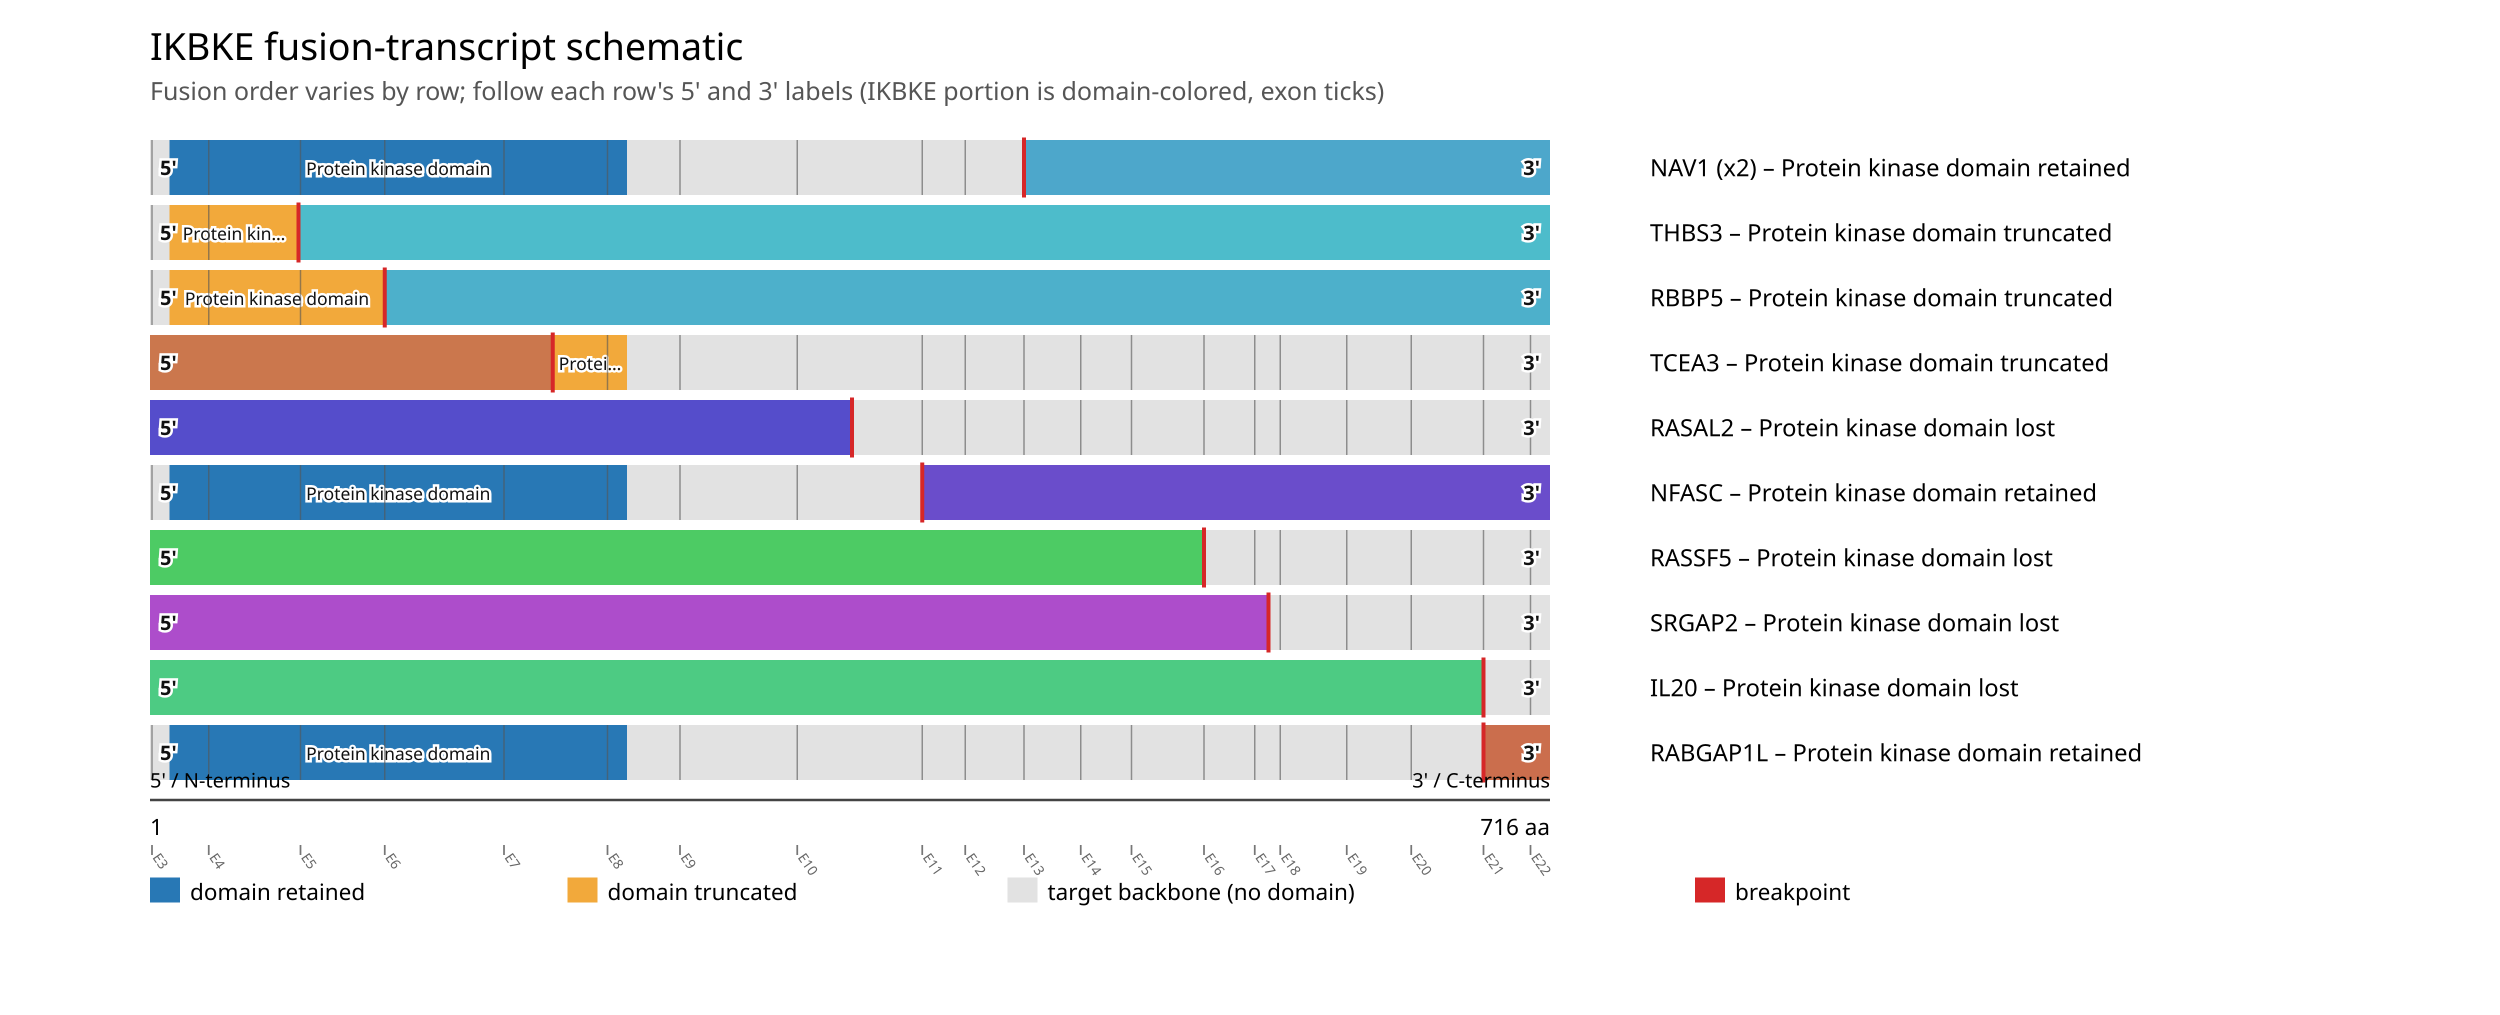
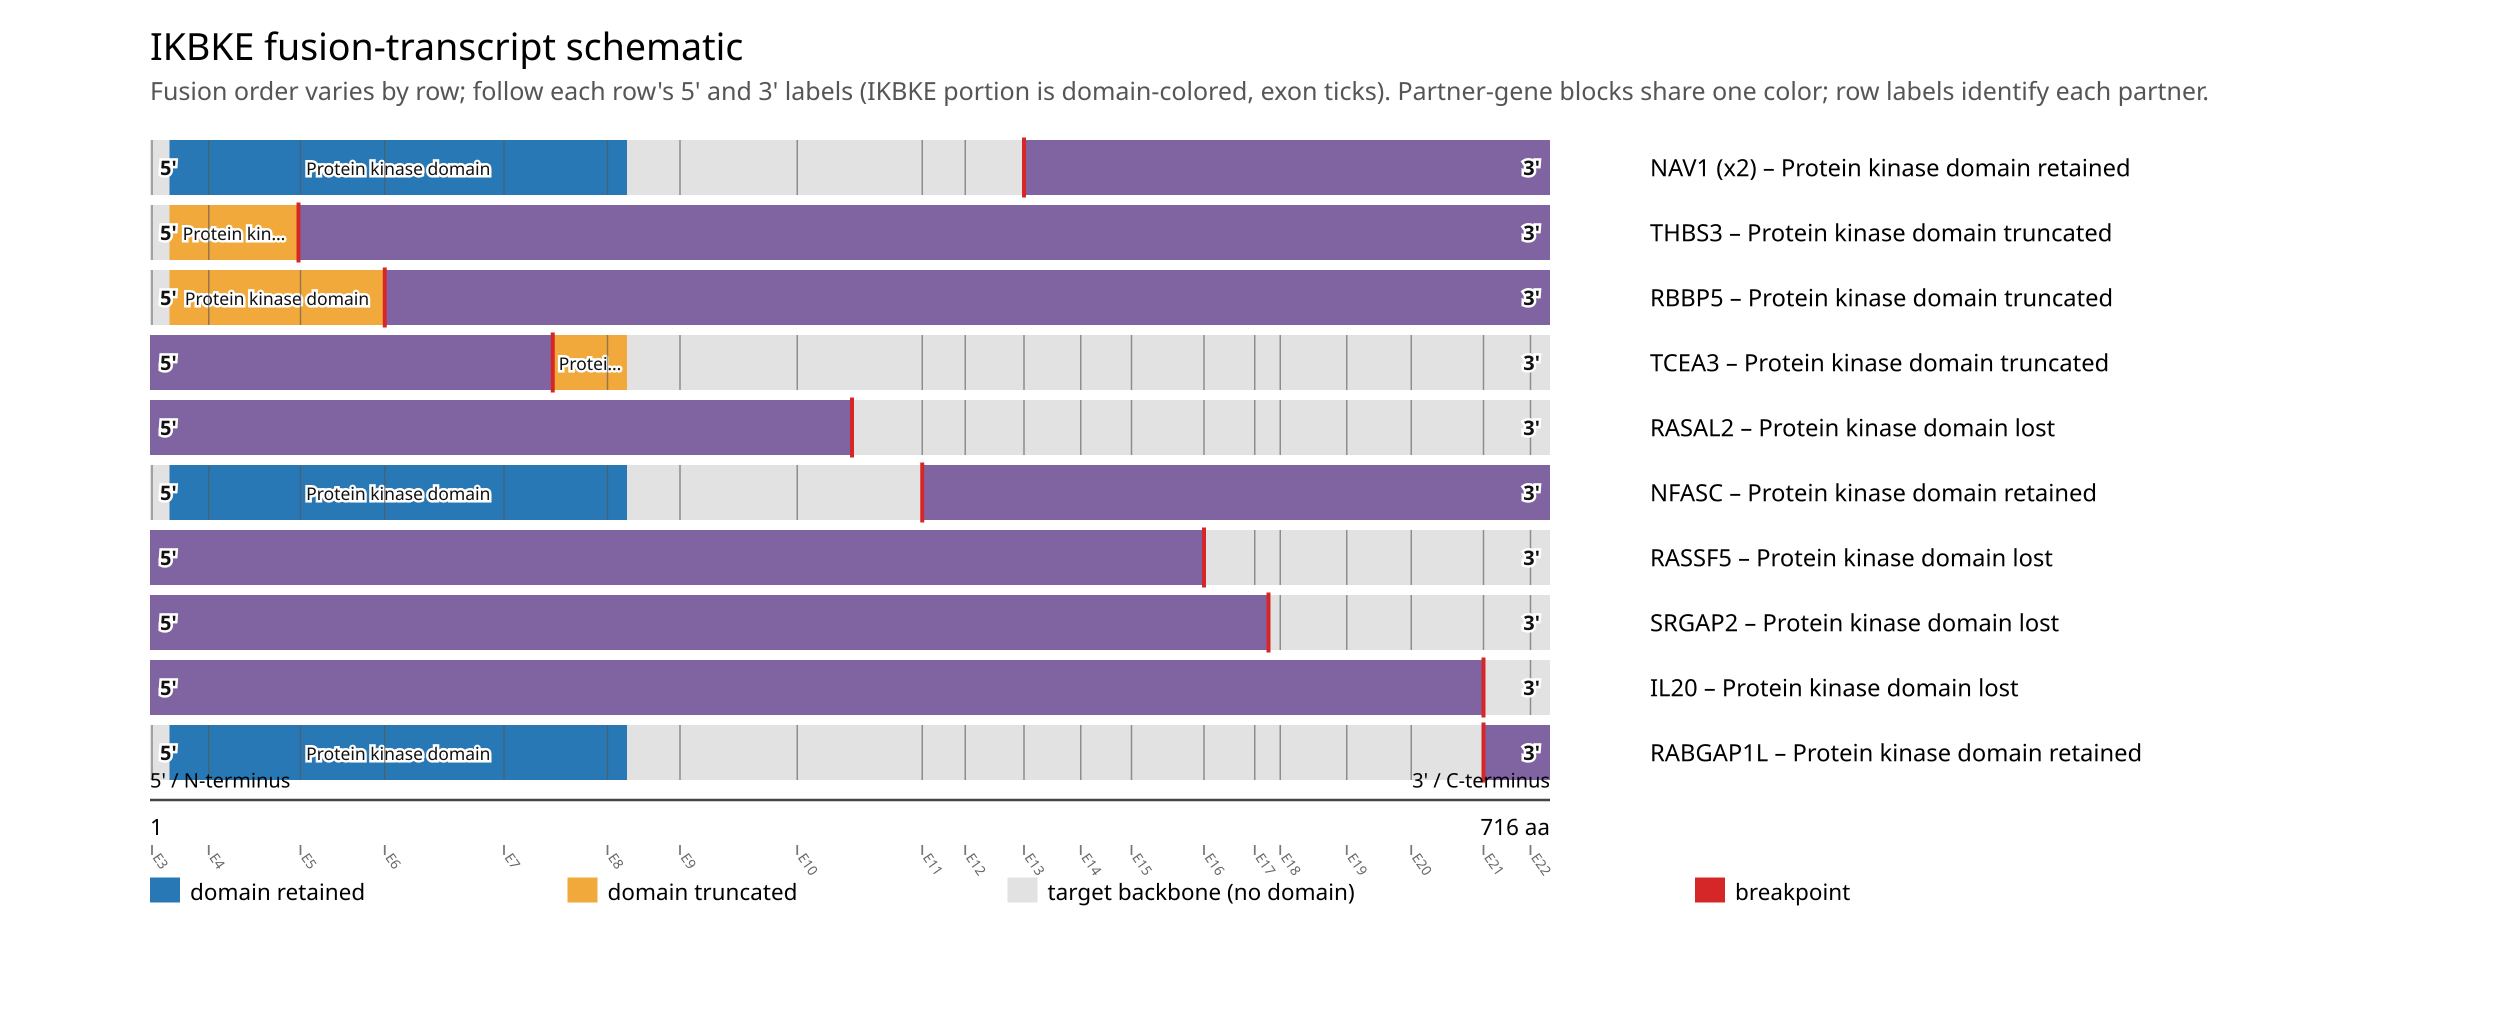
<svg xmlns="http://www.w3.org/2000/svg" width="1000" height="406" viewBox="0 0 1000 406">
  <rect width="1000" height="406" fill="white" />
  <text x="60" y="24" font-family="sans-serif" font-size="15">IKBKE fusion-transcript schematic</text>
-   <text x="60" y="40" font-family="sans-serif" font-size="10" fill="#555">Fusion order varies by row; follow each row's 5' and 3' labels (IKBKE portion is domain-colored, exon ticks)</text>
-   <rect x="409.6" y="56.0" width="210.4" height="22" fill="#4da7cb" />
+   <text x="60" y="40" font-family="sans-serif" font-size="10" fill="#555">Fusion order varies by row; follow each row's 5' and 3' labels (IKBKE portion is domain-colored, exon ticks). Partner-gene blocks share one color; row labels identify each partner.</text>
+   <rect x="409.6" y="56.0" width="210.4" height="22" fill="#8064a2" />
  <rect x="60.0" y="56.0" width="349.6" height="22" fill="#e2e2e2" />
  <rect x="67.8" y="56.0" width="183.0" height="22" fill="#2878b5" />
  <text x="159.3" y="70.0" font-family="sans-serif" font-size="7" text-anchor="middle" fill="#111111" stroke="white" stroke-width="2" paint-order="stroke">Protein kinase domain</text>
  <line x1="60.8" y1="56.0" x2="60.8" y2="78.0" stroke="#555555" stroke-width="0.6" opacity="0.6" />
  <line x1="83.5" y1="56.0" x2="83.5" y2="78.0" stroke="#555555" stroke-width="0.6" opacity="0.6" />
  <line x1="120.2" y1="56.0" x2="120.2" y2="78.0" stroke="#555555" stroke-width="0.6" opacity="0.6" />
  <line x1="153.9" y1="56.0" x2="153.9" y2="78.0" stroke="#555555" stroke-width="0.6" opacity="0.6" />
  <line x1="201.6" y1="56.0" x2="201.6" y2="78.0" stroke="#555555" stroke-width="0.6" opacity="0.6" />
  <line x1="243.0" y1="56.0" x2="243.0" y2="78.0" stroke="#555555" stroke-width="0.6" opacity="0.6" />
  <line x1="272.0" y1="56.0" x2="272.0" y2="78.0" stroke="#555555" stroke-width="0.6" opacity="0.6" />
  <line x1="318.9" y1="56.0" x2="318.9" y2="78.0" stroke="#555555" stroke-width="0.6" opacity="0.6" />
  <line x1="368.9" y1="56.0" x2="368.9" y2="78.0" stroke="#555555" stroke-width="0.6" opacity="0.6" />
  <line x1="386.1" y1="56.0" x2="386.1" y2="78.0" stroke="#555555" stroke-width="0.6" opacity="0.6" />
  <line x1="409.6" y1="55.0" x2="409.6" y2="79.0" stroke="#d62728" stroke-width="1.6" />
  <text x="64.0" y="70.0" font-family="sans-serif" font-size="8" font-weight="bold" text-anchor="start" fill="#111111" stroke="white" stroke-width="2" paint-order="stroke" data-fusion-end="5-prime" data-block="target">5'</text>
  <text x="616.0" y="70.0" font-family="sans-serif" font-size="8" font-weight="bold" text-anchor="end" fill="#111111" stroke="white" stroke-width="2" paint-order="stroke" data-fusion-end="3-prime" data-block="partner">3'</text>
  <text x="660" y="70.5" font-family="sans-serif" font-size="9.5">NAV1 (x2) – Protein kinase domain retained</text>
-   <rect x="119.4" y="82.0" width="500.6" height="22" fill="#4dbccb" />
+   <rect x="119.4" y="82.0" width="500.6" height="22" fill="#8064a2" />
  <rect x="60.0" y="82.0" width="59.4" height="22" fill="#e2e2e2" />
  <rect x="67.8" y="82.0" width="51.6" height="22" fill="#f2a93b" />
  <text x="93.6" y="96.0" font-family="sans-serif" font-size="7" text-anchor="middle" fill="#111111" stroke="white" stroke-width="2" paint-order="stroke">Protein kin…</text>
  <line x1="60.8" y1="82.0" x2="60.8" y2="104.0" stroke="#555555" stroke-width="0.6" opacity="0.6" />
  <line x1="83.5" y1="82.0" x2="83.5" y2="104.0" stroke="#555555" stroke-width="0.6" opacity="0.6" />
  <line x1="119.4" y1="81.0" x2="119.4" y2="105.0" stroke="#d62728" stroke-width="1.6" />
  <text x="64.0" y="96.0" font-family="sans-serif" font-size="8" font-weight="bold" text-anchor="start" fill="#111111" stroke="white" stroke-width="2" paint-order="stroke" data-fusion-end="5-prime" data-block="target">5'</text>
  <text x="616.0" y="96.0" font-family="sans-serif" font-size="8" font-weight="bold" text-anchor="end" fill="#111111" stroke="white" stroke-width="2" paint-order="stroke" data-fusion-end="3-prime" data-block="partner">3'</text>
  <text x="660" y="96.5" font-family="sans-serif" font-size="9.5">THBS3 – Protein kinase domain truncated</text>
-   <rect x="153.9" y="108.0" width="466.1" height="22" fill="#4db0cb" />
+   <rect x="153.9" y="108.0" width="466.1" height="22" fill="#8064a2" />
  <rect x="60.0" y="108.0" width="93.9" height="22" fill="#e2e2e2" />
  <rect x="67.8" y="108.0" width="86.0" height="22" fill="#f2a93b" />
  <text x="110.8" y="122.0" font-family="sans-serif" font-size="7" text-anchor="middle" fill="#111111" stroke="white" stroke-width="2" paint-order="stroke">Protein kinase domain</text>
  <line x1="60.8" y1="108.0" x2="60.8" y2="130.0" stroke="#555555" stroke-width="0.6" opacity="0.6" />
  <line x1="83.5" y1="108.0" x2="83.5" y2="130.0" stroke="#555555" stroke-width="0.6" opacity="0.6" />
  <line x1="120.2" y1="108.0" x2="120.2" y2="130.0" stroke="#555555" stroke-width="0.6" opacity="0.6" />
  <line x1="153.9" y1="107.0" x2="153.9" y2="131.0" stroke="#d62728" stroke-width="1.6" />
  <text x="64.0" y="122.0" font-family="sans-serif" font-size="8" font-weight="bold" text-anchor="start" fill="#111111" stroke="white" stroke-width="2" paint-order="stroke" data-fusion-end="5-prime" data-block="target">5'</text>
  <text x="616.0" y="122.0" font-family="sans-serif" font-size="8" font-weight="bold" text-anchor="end" fill="#111111" stroke="white" stroke-width="2" paint-order="stroke" data-fusion-end="3-prime" data-block="partner">3'</text>
  <text x="660" y="122.5" font-family="sans-serif" font-size="9.5">RBBP5 – Protein kinase domain truncated</text>
-   <rect x="60.0" y="134.0" width="161.1" height="22" fill="#cb774d" />
+   <rect x="60.0" y="134.0" width="161.1" height="22" fill="#8064a2" />
  <rect x="221.1" y="134.0" width="398.9" height="22" fill="#e2e2e2" />
  <rect x="221.1" y="134.0" width="29.7" height="22" fill="#f2a93b" />
  <text x="236.0" y="148.0" font-family="sans-serif" font-size="7" text-anchor="middle" fill="#111111" stroke="white" stroke-width="2" paint-order="stroke">Protei…</text>
  <line x1="243.0" y1="134.0" x2="243.0" y2="156.0" stroke="#555555" stroke-width="0.6" opacity="0.6" />
  <line x1="272.0" y1="134.0" x2="272.0" y2="156.0" stroke="#555555" stroke-width="0.6" opacity="0.6" />
  <line x1="318.9" y1="134.0" x2="318.9" y2="156.0" stroke="#555555" stroke-width="0.6" opacity="0.6" />
  <line x1="368.9" y1="134.0" x2="368.9" y2="156.0" stroke="#555555" stroke-width="0.6" opacity="0.6" />
  <line x1="386.1" y1="134.0" x2="386.1" y2="156.0" stroke="#555555" stroke-width="0.6" opacity="0.6" />
  <line x1="409.6" y1="134.0" x2="409.6" y2="156.0" stroke="#555555" stroke-width="0.6" opacity="0.6" />
  <line x1="432.3" y1="134.0" x2="432.3" y2="156.0" stroke="#555555" stroke-width="0.6" opacity="0.6" />
  <line x1="452.6" y1="134.0" x2="452.6" y2="156.0" stroke="#555555" stroke-width="0.6" opacity="0.6" />
  <line x1="481.6" y1="134.0" x2="481.6" y2="156.0" stroke="#555555" stroke-width="0.6" opacity="0.6" />
  <line x1="501.9" y1="134.0" x2="501.9" y2="156.0" stroke="#555555" stroke-width="0.6" opacity="0.6" />
  <line x1="512.1" y1="134.0" x2="512.1" y2="156.0" stroke="#555555" stroke-width="0.6" opacity="0.6" />
  <line x1="538.7" y1="134.0" x2="538.7" y2="156.0" stroke="#555555" stroke-width="0.6" opacity="0.6" />
  <line x1="564.5" y1="134.0" x2="564.5" y2="156.0" stroke="#555555" stroke-width="0.6" opacity="0.6" />
  <line x1="593.4" y1="134.0" x2="593.4" y2="156.0" stroke="#555555" stroke-width="0.6" opacity="0.6" />
  <line x1="612.2" y1="134.0" x2="612.2" y2="156.0" stroke="#555555" stroke-width="0.6" opacity="0.6" />
  <line x1="221.1" y1="133.0" x2="221.1" y2="157.0" stroke="#d62728" stroke-width="1.6" />
  <text x="64.0" y="148.0" font-family="sans-serif" font-size="8" font-weight="bold" text-anchor="start" fill="#111111" stroke="white" stroke-width="2" paint-order="stroke" data-fusion-end="5-prime" data-block="partner">5'</text>
  <text x="616.0" y="148.0" font-family="sans-serif" font-size="8" font-weight="bold" text-anchor="end" fill="#111111" stroke="white" stroke-width="2" paint-order="stroke" data-fusion-end="3-prime" data-block="target">3'</text>
  <text x="660" y="148.5" font-family="sans-serif" font-size="9.5">TCEA3 – Protein kinase domain truncated</text>
-   <rect x="60.0" y="160.0" width="280.8" height="22" fill="#554dcb" />
+   <rect x="60.0" y="160.0" width="280.8" height="22" fill="#8064a2" />
  <rect x="340.8" y="160.0" width="279.2" height="22" fill="#e2e2e2" />
  <line x1="368.9" y1="160.0" x2="368.9" y2="182.0" stroke="#555555" stroke-width="0.6" opacity="0.6" />
  <line x1="386.1" y1="160.0" x2="386.1" y2="182.0" stroke="#555555" stroke-width="0.6" opacity="0.6" />
  <line x1="409.6" y1="160.0" x2="409.6" y2="182.0" stroke="#555555" stroke-width="0.6" opacity="0.6" />
  <line x1="432.3" y1="160.0" x2="432.3" y2="182.0" stroke="#555555" stroke-width="0.6" opacity="0.6" />
  <line x1="452.6" y1="160.0" x2="452.6" y2="182.0" stroke="#555555" stroke-width="0.6" opacity="0.6" />
  <line x1="481.6" y1="160.0" x2="481.6" y2="182.0" stroke="#555555" stroke-width="0.6" opacity="0.6" />
  <line x1="501.9" y1="160.0" x2="501.9" y2="182.0" stroke="#555555" stroke-width="0.6" opacity="0.6" />
  <line x1="512.1" y1="160.0" x2="512.1" y2="182.0" stroke="#555555" stroke-width="0.6" opacity="0.6" />
  <line x1="538.7" y1="160.0" x2="538.7" y2="182.0" stroke="#555555" stroke-width="0.6" opacity="0.6" />
  <line x1="564.5" y1="160.0" x2="564.5" y2="182.0" stroke="#555555" stroke-width="0.6" opacity="0.6" />
  <line x1="593.4" y1="160.0" x2="593.4" y2="182.0" stroke="#555555" stroke-width="0.6" opacity="0.6" />
  <line x1="612.2" y1="160.0" x2="612.2" y2="182.0" stroke="#555555" stroke-width="0.6" opacity="0.6" />
  <line x1="340.8" y1="159.0" x2="340.8" y2="183.0" stroke="#d62728" stroke-width="1.6" />
  <text x="64.0" y="174.0" font-family="sans-serif" font-size="8" font-weight="bold" text-anchor="start" fill="#111111" stroke="white" stroke-width="2" paint-order="stroke" data-fusion-end="5-prime" data-block="partner">5'</text>
  <text x="616.0" y="174.0" font-family="sans-serif" font-size="8" font-weight="bold" text-anchor="end" fill="#111111" stroke="white" stroke-width="2" paint-order="stroke" data-fusion-end="3-prime" data-block="target">3'</text>
  <text x="660" y="174.5" font-family="sans-serif" font-size="9.5">RASAL2 – Protein kinase domain lost</text>
-   <rect x="368.9" y="186.0" width="251.1" height="22" fill="#6a4dcb" />
+   <rect x="368.9" y="186.0" width="251.1" height="22" fill="#8064a2" />
  <rect x="60.0" y="186.0" width="308.9" height="22" fill="#e2e2e2" />
  <rect x="67.8" y="186.0" width="183.0" height="22" fill="#2878b5" />
  <text x="159.3" y="200.0" font-family="sans-serif" font-size="7" text-anchor="middle" fill="#111111" stroke="white" stroke-width="2" paint-order="stroke">Protein kinase domain</text>
  <line x1="60.8" y1="186.0" x2="60.8" y2="208.0" stroke="#555555" stroke-width="0.6" opacity="0.6" />
  <line x1="83.5" y1="186.0" x2="83.5" y2="208.0" stroke="#555555" stroke-width="0.6" opacity="0.6" />
  <line x1="120.2" y1="186.0" x2="120.2" y2="208.0" stroke="#555555" stroke-width="0.6" opacity="0.6" />
  <line x1="153.9" y1="186.0" x2="153.9" y2="208.0" stroke="#555555" stroke-width="0.6" opacity="0.6" />
  <line x1="201.6" y1="186.0" x2="201.6" y2="208.0" stroke="#555555" stroke-width="0.6" opacity="0.6" />
  <line x1="243.0" y1="186.0" x2="243.0" y2="208.0" stroke="#555555" stroke-width="0.6" opacity="0.6" />
  <line x1="272.0" y1="186.0" x2="272.0" y2="208.0" stroke="#555555" stroke-width="0.6" opacity="0.6" />
  <line x1="318.9" y1="186.0" x2="318.9" y2="208.0" stroke="#555555" stroke-width="0.6" opacity="0.6" />
  <line x1="368.9" y1="185.0" x2="368.9" y2="209.0" stroke="#d62728" stroke-width="1.6" />
  <text x="64.0" y="200.0" font-family="sans-serif" font-size="8" font-weight="bold" text-anchor="start" fill="#111111" stroke="white" stroke-width="2" paint-order="stroke" data-fusion-end="5-prime" data-block="target">5'</text>
  <text x="616.0" y="200.0" font-family="sans-serif" font-size="8" font-weight="bold" text-anchor="end" fill="#111111" stroke="white" stroke-width="2" paint-order="stroke" data-fusion-end="3-prime" data-block="partner">3'</text>
  <text x="660" y="200.5" font-family="sans-serif" font-size="9.5">NFASC – Protein kinase domain retained</text>
-   <rect x="60.0" y="212.0" width="421.6" height="22" fill="#4dcb64" />
+   <rect x="60.0" y="212.0" width="421.6" height="22" fill="#8064a2" />
  <rect x="481.6" y="212.0" width="138.4" height="22" fill="#e2e2e2" />
  <line x1="501.9" y1="212.0" x2="501.9" y2="234.0" stroke="#555555" stroke-width="0.6" opacity="0.6" />
  <line x1="512.1" y1="212.0" x2="512.1" y2="234.0" stroke="#555555" stroke-width="0.6" opacity="0.6" />
  <line x1="538.7" y1="212.0" x2="538.7" y2="234.0" stroke="#555555" stroke-width="0.6" opacity="0.6" />
  <line x1="564.5" y1="212.0" x2="564.5" y2="234.0" stroke="#555555" stroke-width="0.6" opacity="0.6" />
  <line x1="593.4" y1="212.0" x2="593.4" y2="234.0" stroke="#555555" stroke-width="0.6" opacity="0.6" />
  <line x1="612.2" y1="212.0" x2="612.2" y2="234.0" stroke="#555555" stroke-width="0.6" opacity="0.6" />
  <line x1="481.6" y1="211.0" x2="481.6" y2="235.0" stroke="#d62728" stroke-width="1.6" />
  <text x="64.0" y="226.0" font-family="sans-serif" font-size="8" font-weight="bold" text-anchor="start" fill="#111111" stroke="white" stroke-width="2" paint-order="stroke" data-fusion-end="5-prime" data-block="partner">5'</text>
  <text x="616.0" y="226.0" font-family="sans-serif" font-size="8" font-weight="bold" text-anchor="end" fill="#111111" stroke="white" stroke-width="2" paint-order="stroke" data-fusion-end="3-prime" data-block="target">3'</text>
  <text x="660" y="226.5" font-family="sans-serif" font-size="9.5">RASSF5 – Protein kinase domain lost</text>
-   <rect x="60.0" y="238.0" width="447.4" height="22" fill="#ad4dcb" />
+   <rect x="60.0" y="238.0" width="447.4" height="22" fill="#8064a2" />
  <rect x="507.4" y="238.0" width="112.6" height="22" fill="#e2e2e2" />
  <line x1="512.1" y1="238.0" x2="512.1" y2="260.0" stroke="#555555" stroke-width="0.6" opacity="0.6" />
  <line x1="538.7" y1="238.0" x2="538.7" y2="260.0" stroke="#555555" stroke-width="0.6" opacity="0.6" />
  <line x1="564.5" y1="238.0" x2="564.5" y2="260.0" stroke="#555555" stroke-width="0.6" opacity="0.6" />
  <line x1="593.4" y1="238.0" x2="593.4" y2="260.0" stroke="#555555" stroke-width="0.6" opacity="0.6" />
  <line x1="612.2" y1="238.0" x2="612.2" y2="260.0" stroke="#555555" stroke-width="0.6" opacity="0.6" />
  <line x1="507.4" y1="237.0" x2="507.4" y2="261.0" stroke="#d62728" stroke-width="1.6" />
  <text x="64.0" y="252.0" font-family="sans-serif" font-size="8" font-weight="bold" text-anchor="start" fill="#111111" stroke="white" stroke-width="2" paint-order="stroke" data-fusion-end="5-prime" data-block="partner">5'</text>
  <text x="616.0" y="252.0" font-family="sans-serif" font-size="8" font-weight="bold" text-anchor="end" fill="#111111" stroke="white" stroke-width="2" paint-order="stroke" data-fusion-end="3-prime" data-block="target">3'</text>
  <text x="660" y="252.5" font-family="sans-serif" font-size="9.5">SRGAP2 – Protein kinase domain lost</text>
-   <rect x="60.0" y="264.0" width="533.4" height="22" fill="#4dcb83" />
+   <rect x="60.0" y="264.0" width="533.4" height="22" fill="#8064a2" />
  <rect x="593.4" y="264.0" width="26.6" height="22" fill="#e2e2e2" />
  <line x1="612.2" y1="264.0" x2="612.2" y2="286.0" stroke="#555555" stroke-width="0.6" opacity="0.6" />
  <line x1="593.4" y1="263.0" x2="593.4" y2="287.0" stroke="#d62728" stroke-width="1.6" />
  <text x="64.0" y="278.0" font-family="sans-serif" font-size="8" font-weight="bold" text-anchor="start" fill="#111111" stroke="white" stroke-width="2" paint-order="stroke" data-fusion-end="5-prime" data-block="partner">5'</text>
  <text x="616.0" y="278.0" font-family="sans-serif" font-size="8" font-weight="bold" text-anchor="end" fill="#111111" stroke="white" stroke-width="2" paint-order="stroke" data-fusion-end="3-prime" data-block="target">3'</text>
  <text x="660" y="278.5" font-family="sans-serif" font-size="9.5">IL20 – Protein kinase domain lost</text>
-   <rect x="593.4" y="290.0" width="26.6" height="22" fill="#cb6e4d" />
+   <rect x="593.4" y="290.0" width="26.6" height="22" fill="#8064a2" />
  <rect x="60.0" y="290.0" width="533.4" height="22" fill="#e2e2e2" />
  <rect x="67.8" y="290.0" width="183.0" height="22" fill="#2878b5" />
  <text x="159.3" y="304.0" font-family="sans-serif" font-size="7" text-anchor="middle" fill="#111111" stroke="white" stroke-width="2" paint-order="stroke">Protein kinase domain</text>
  <line x1="60.8" y1="290.0" x2="60.8" y2="312.0" stroke="#555555" stroke-width="0.6" opacity="0.6" />
  <line x1="83.5" y1="290.0" x2="83.5" y2="312.0" stroke="#555555" stroke-width="0.6" opacity="0.6" />
  <line x1="120.2" y1="290.0" x2="120.2" y2="312.0" stroke="#555555" stroke-width="0.6" opacity="0.6" />
  <line x1="153.9" y1="290.0" x2="153.9" y2="312.0" stroke="#555555" stroke-width="0.6" opacity="0.6" />
  <line x1="201.6" y1="290.0" x2="201.6" y2="312.0" stroke="#555555" stroke-width="0.6" opacity="0.6" />
  <line x1="243.0" y1="290.0" x2="243.0" y2="312.0" stroke="#555555" stroke-width="0.6" opacity="0.6" />
  <line x1="272.0" y1="290.0" x2="272.0" y2="312.0" stroke="#555555" stroke-width="0.6" opacity="0.6" />
  <line x1="318.9" y1="290.0" x2="318.9" y2="312.0" stroke="#555555" stroke-width="0.6" opacity="0.6" />
  <line x1="368.9" y1="290.0" x2="368.9" y2="312.0" stroke="#555555" stroke-width="0.6" opacity="0.6" />
  <line x1="386.1" y1="290.0" x2="386.1" y2="312.0" stroke="#555555" stroke-width="0.6" opacity="0.6" />
  <line x1="409.6" y1="290.0" x2="409.6" y2="312.0" stroke="#555555" stroke-width="0.6" opacity="0.6" />
  <line x1="432.3" y1="290.0" x2="432.3" y2="312.0" stroke="#555555" stroke-width="0.6" opacity="0.6" />
  <line x1="452.6" y1="290.0" x2="452.6" y2="312.0" stroke="#555555" stroke-width="0.6" opacity="0.6" />
  <line x1="481.6" y1="290.0" x2="481.6" y2="312.0" stroke="#555555" stroke-width="0.6" opacity="0.6" />
  <line x1="501.9" y1="290.0" x2="501.9" y2="312.0" stroke="#555555" stroke-width="0.6" opacity="0.6" />
  <line x1="512.1" y1="290.0" x2="512.1" y2="312.0" stroke="#555555" stroke-width="0.6" opacity="0.6" />
  <line x1="538.7" y1="290.0" x2="538.7" y2="312.0" stroke="#555555" stroke-width="0.6" opacity="0.6" />
  <line x1="564.5" y1="290.0" x2="564.5" y2="312.0" stroke="#555555" stroke-width="0.6" opacity="0.6" />
  <line x1="593.4" y1="289.0" x2="593.4" y2="313.0" stroke="#d62728" stroke-width="1.6" />
  <text x="64.0" y="304.0" font-family="sans-serif" font-size="8" font-weight="bold" text-anchor="start" fill="#111111" stroke="white" stroke-width="2" paint-order="stroke" data-fusion-end="5-prime" data-block="target">5'</text>
  <text x="616.0" y="304.0" font-family="sans-serif" font-size="8" font-weight="bold" text-anchor="end" fill="#111111" stroke="white" stroke-width="2" paint-order="stroke" data-fusion-end="3-prime" data-block="partner">3'</text>
  <text x="660" y="304.5" font-family="sans-serif" font-size="9.5">RABGAP1L – Protein kinase domain retained</text>
  <line x1="60.0" y1="320.0" x2="620.0" y2="320.0" stroke="#444444" stroke-width="1" />
  <text x="60.0" y="315.0" font-family="sans-serif" font-size="8" data-axis-end="5-prime" text-anchor="start">5' / N-terminus</text>
  <text x="620.0" y="315.0" font-family="sans-serif" font-size="8" data-axis-end="3-prime" text-anchor="end">3' / C-terminus</text>
  <text x="60.0" y="334.0" font-family="sans-serif" font-size="9">1</text>
  <text x="620.0" y="334.0" font-family="sans-serif" font-size="9" text-anchor="end">716 aa</text>
  <line x1="60.8" y1="338.0" x2="60.8" y2="342.0" stroke="#777777" stroke-width="0.7" />
  <text x="60.8" y="343.0" font-family="sans-serif" font-size="5.5" fill="#666666" transform="rotate(55 60.8 343.0)">E3</text>
  <line x1="83.5" y1="338.0" x2="83.5" y2="342.0" stroke="#777777" stroke-width="0.7" />
  <text x="83.5" y="343.0" font-family="sans-serif" font-size="5.5" fill="#666666" transform="rotate(55 83.5 343.0)">E4</text>
  <line x1="120.2" y1="338.0" x2="120.2" y2="342.0" stroke="#777777" stroke-width="0.7" />
  <text x="120.2" y="343.0" font-family="sans-serif" font-size="5.5" fill="#666666" transform="rotate(55 120.2 343.0)">E5</text>
  <line x1="153.9" y1="338.0" x2="153.9" y2="342.0" stroke="#777777" stroke-width="0.7" />
  <text x="153.9" y="343.0" font-family="sans-serif" font-size="5.5" fill="#666666" transform="rotate(55 153.9 343.0)">E6</text>
  <line x1="201.6" y1="338.0" x2="201.6" y2="342.0" stroke="#777777" stroke-width="0.7" />
  <text x="201.6" y="343.0" font-family="sans-serif" font-size="5.5" fill="#666666" transform="rotate(55 201.6 343.0)">E7</text>
  <line x1="243.0" y1="338.0" x2="243.0" y2="342.0" stroke="#777777" stroke-width="0.7" />
  <text x="243.0" y="343.0" font-family="sans-serif" font-size="5.5" fill="#666666" transform="rotate(55 243.0 343.0)">E8</text>
  <line x1="272.0" y1="338.0" x2="272.0" y2="342.0" stroke="#777777" stroke-width="0.7" />
  <text x="272.0" y="343.0" font-family="sans-serif" font-size="5.5" fill="#666666" transform="rotate(55 272.0 343.0)">E9</text>
  <line x1="318.9" y1="338.0" x2="318.9" y2="342.0" stroke="#777777" stroke-width="0.7" />
  <text x="318.9" y="343.0" font-family="sans-serif" font-size="5.5" fill="#666666" transform="rotate(55 318.9 343.0)">E10</text>
  <line x1="368.9" y1="338.0" x2="368.9" y2="342.0" stroke="#777777" stroke-width="0.7" />
  <text x="368.9" y="343.0" font-family="sans-serif" font-size="5.5" fill="#666666" transform="rotate(55 368.9 343.0)">E11</text>
  <line x1="386.1" y1="338.0" x2="386.1" y2="342.0" stroke="#777777" stroke-width="0.7" />
  <text x="386.1" y="343.0" font-family="sans-serif" font-size="5.5" fill="#666666" transform="rotate(55 386.1 343.0)">E12</text>
  <line x1="409.6" y1="338.0" x2="409.6" y2="342.0" stroke="#777777" stroke-width="0.7" />
  <text x="409.6" y="343.0" font-family="sans-serif" font-size="5.5" fill="#666666" transform="rotate(55 409.6 343.0)">E13</text>
  <line x1="432.3" y1="338.0" x2="432.3" y2="342.0" stroke="#777777" stroke-width="0.7" />
  <text x="432.3" y="343.0" font-family="sans-serif" font-size="5.5" fill="#666666" transform="rotate(55 432.3 343.0)">E14</text>
  <line x1="452.6" y1="338.0" x2="452.6" y2="342.0" stroke="#777777" stroke-width="0.7" />
  <text x="452.6" y="343.0" font-family="sans-serif" font-size="5.5" fill="#666666" transform="rotate(55 452.6 343.0)">E15</text>
  <line x1="481.6" y1="338.0" x2="481.6" y2="342.0" stroke="#777777" stroke-width="0.7" />
  <text x="481.6" y="343.0" font-family="sans-serif" font-size="5.5" fill="#666666" transform="rotate(55 481.6 343.0)">E16</text>
  <line x1="501.9" y1="338.0" x2="501.9" y2="342.0" stroke="#777777" stroke-width="0.7" />
  <text x="501.9" y="343.0" font-family="sans-serif" font-size="5.5" fill="#666666" transform="rotate(55 501.9 343.0)">E17</text>
  <line x1="512.1" y1="338.0" x2="512.1" y2="342.0" stroke="#777777" stroke-width="0.7" />
  <text x="512.1" y="343.0" font-family="sans-serif" font-size="5.5" fill="#666666" transform="rotate(55 512.1 343.0)">E18</text>
  <line x1="538.7" y1="338.0" x2="538.7" y2="342.0" stroke="#777777" stroke-width="0.7" />
  <text x="538.7" y="343.0" font-family="sans-serif" font-size="5.5" fill="#666666" transform="rotate(55 538.7 343.0)">E19</text>
  <line x1="564.5" y1="338.0" x2="564.5" y2="342.0" stroke="#777777" stroke-width="0.7" />
  <text x="564.5" y="343.0" font-family="sans-serif" font-size="5.5" fill="#666666" transform="rotate(55 564.5 343.0)">E20</text>
  <line x1="593.4" y1="338.0" x2="593.4" y2="342.0" stroke="#777777" stroke-width="0.7" />
  <text x="593.4" y="343.0" font-family="sans-serif" font-size="5.5" fill="#666666" transform="rotate(55 593.4 343.0)">E21</text>
  <line x1="612.2" y1="338.0" x2="612.2" y2="342.0" stroke="#777777" stroke-width="0.7" />
  <text x="612.2" y="343.0" font-family="sans-serif" font-size="5.5" fill="#666666" transform="rotate(55 612.2 343.0)">E22</text>
  <rect x="60.0" y="351.0" width="12" height="10" fill="#2878b5" />
  <text x="76.0" y="360.0" font-family="sans-serif" font-size="9">domain retained</text>
  <rect x="227.0" y="351.0" width="12" height="10" fill="#f2a93b" />
  <text x="243.0" y="360.0" font-family="sans-serif" font-size="9">domain truncated</text>
  <rect x="403.0" y="351.0" width="12" height="10" fill="#e2e2e2" />
  <text x="419.0" y="360.0" font-family="sans-serif" font-size="9">target backbone (no domain)</text>
  <rect x="678.0" y="351.0" width="12" height="10" fill="#d62728" />
  <text x="694.0" y="360.0" font-family="sans-serif" font-size="9">breakpoint</text>
</svg>
